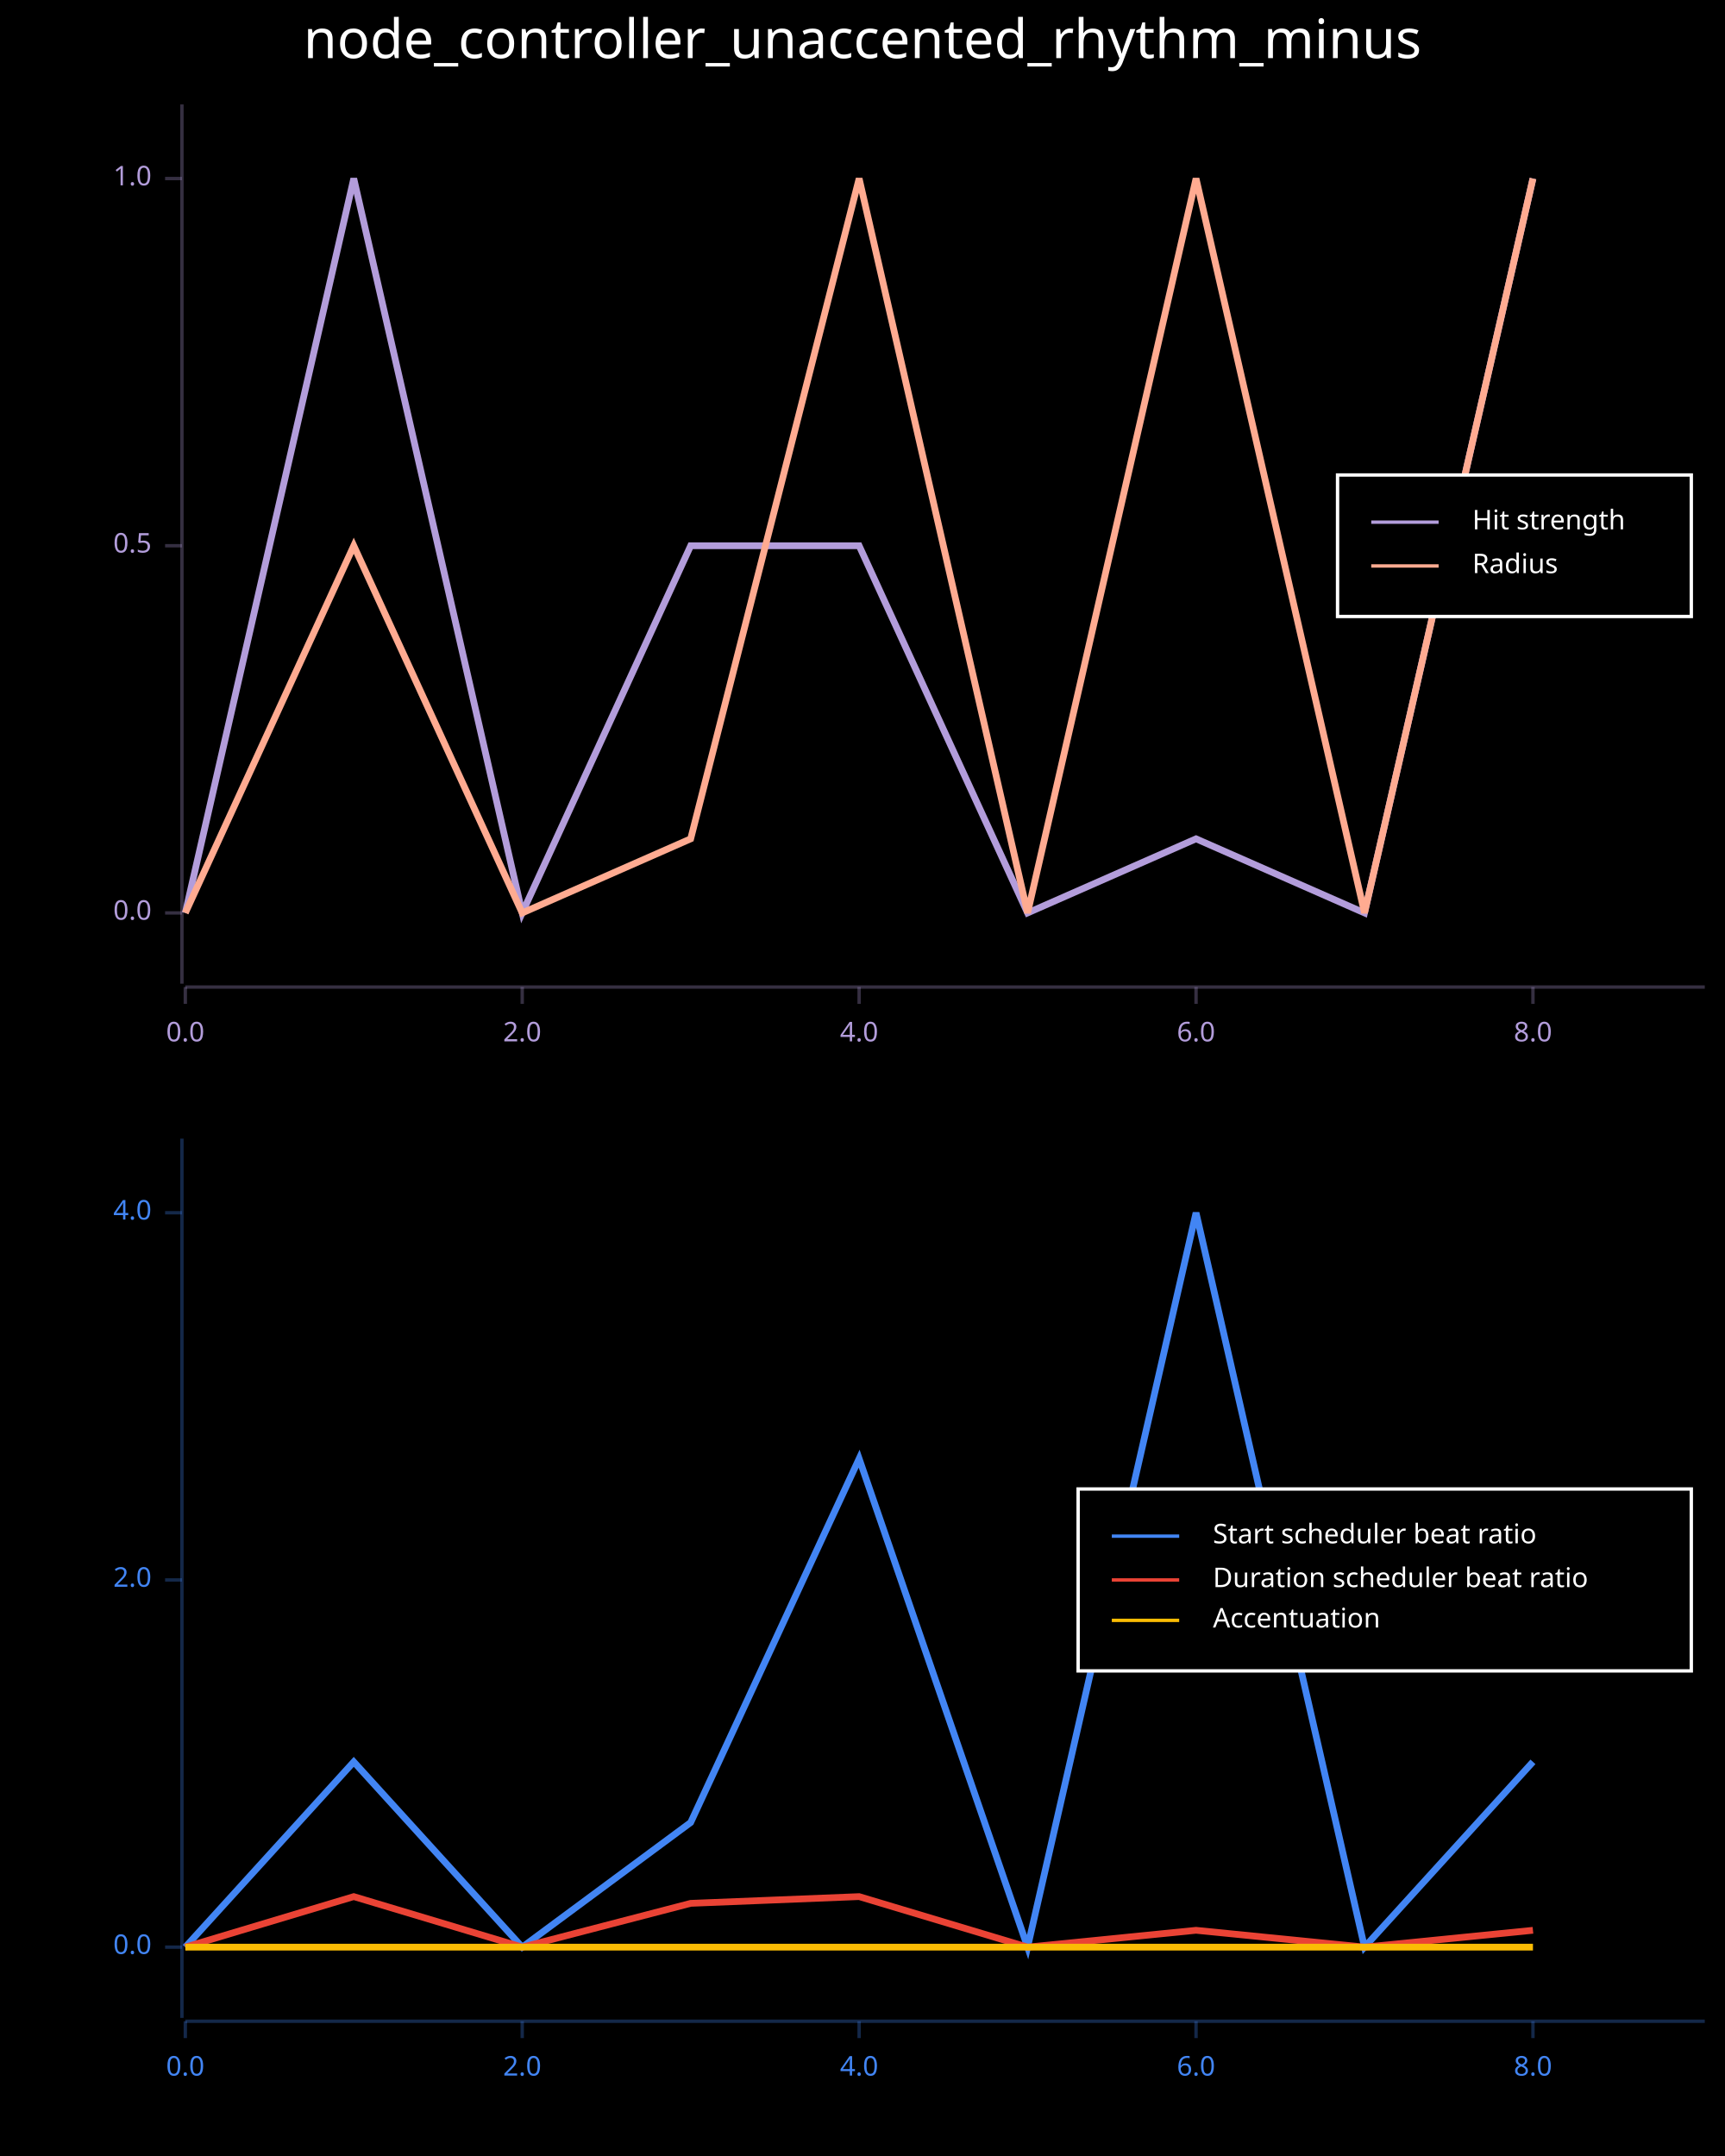
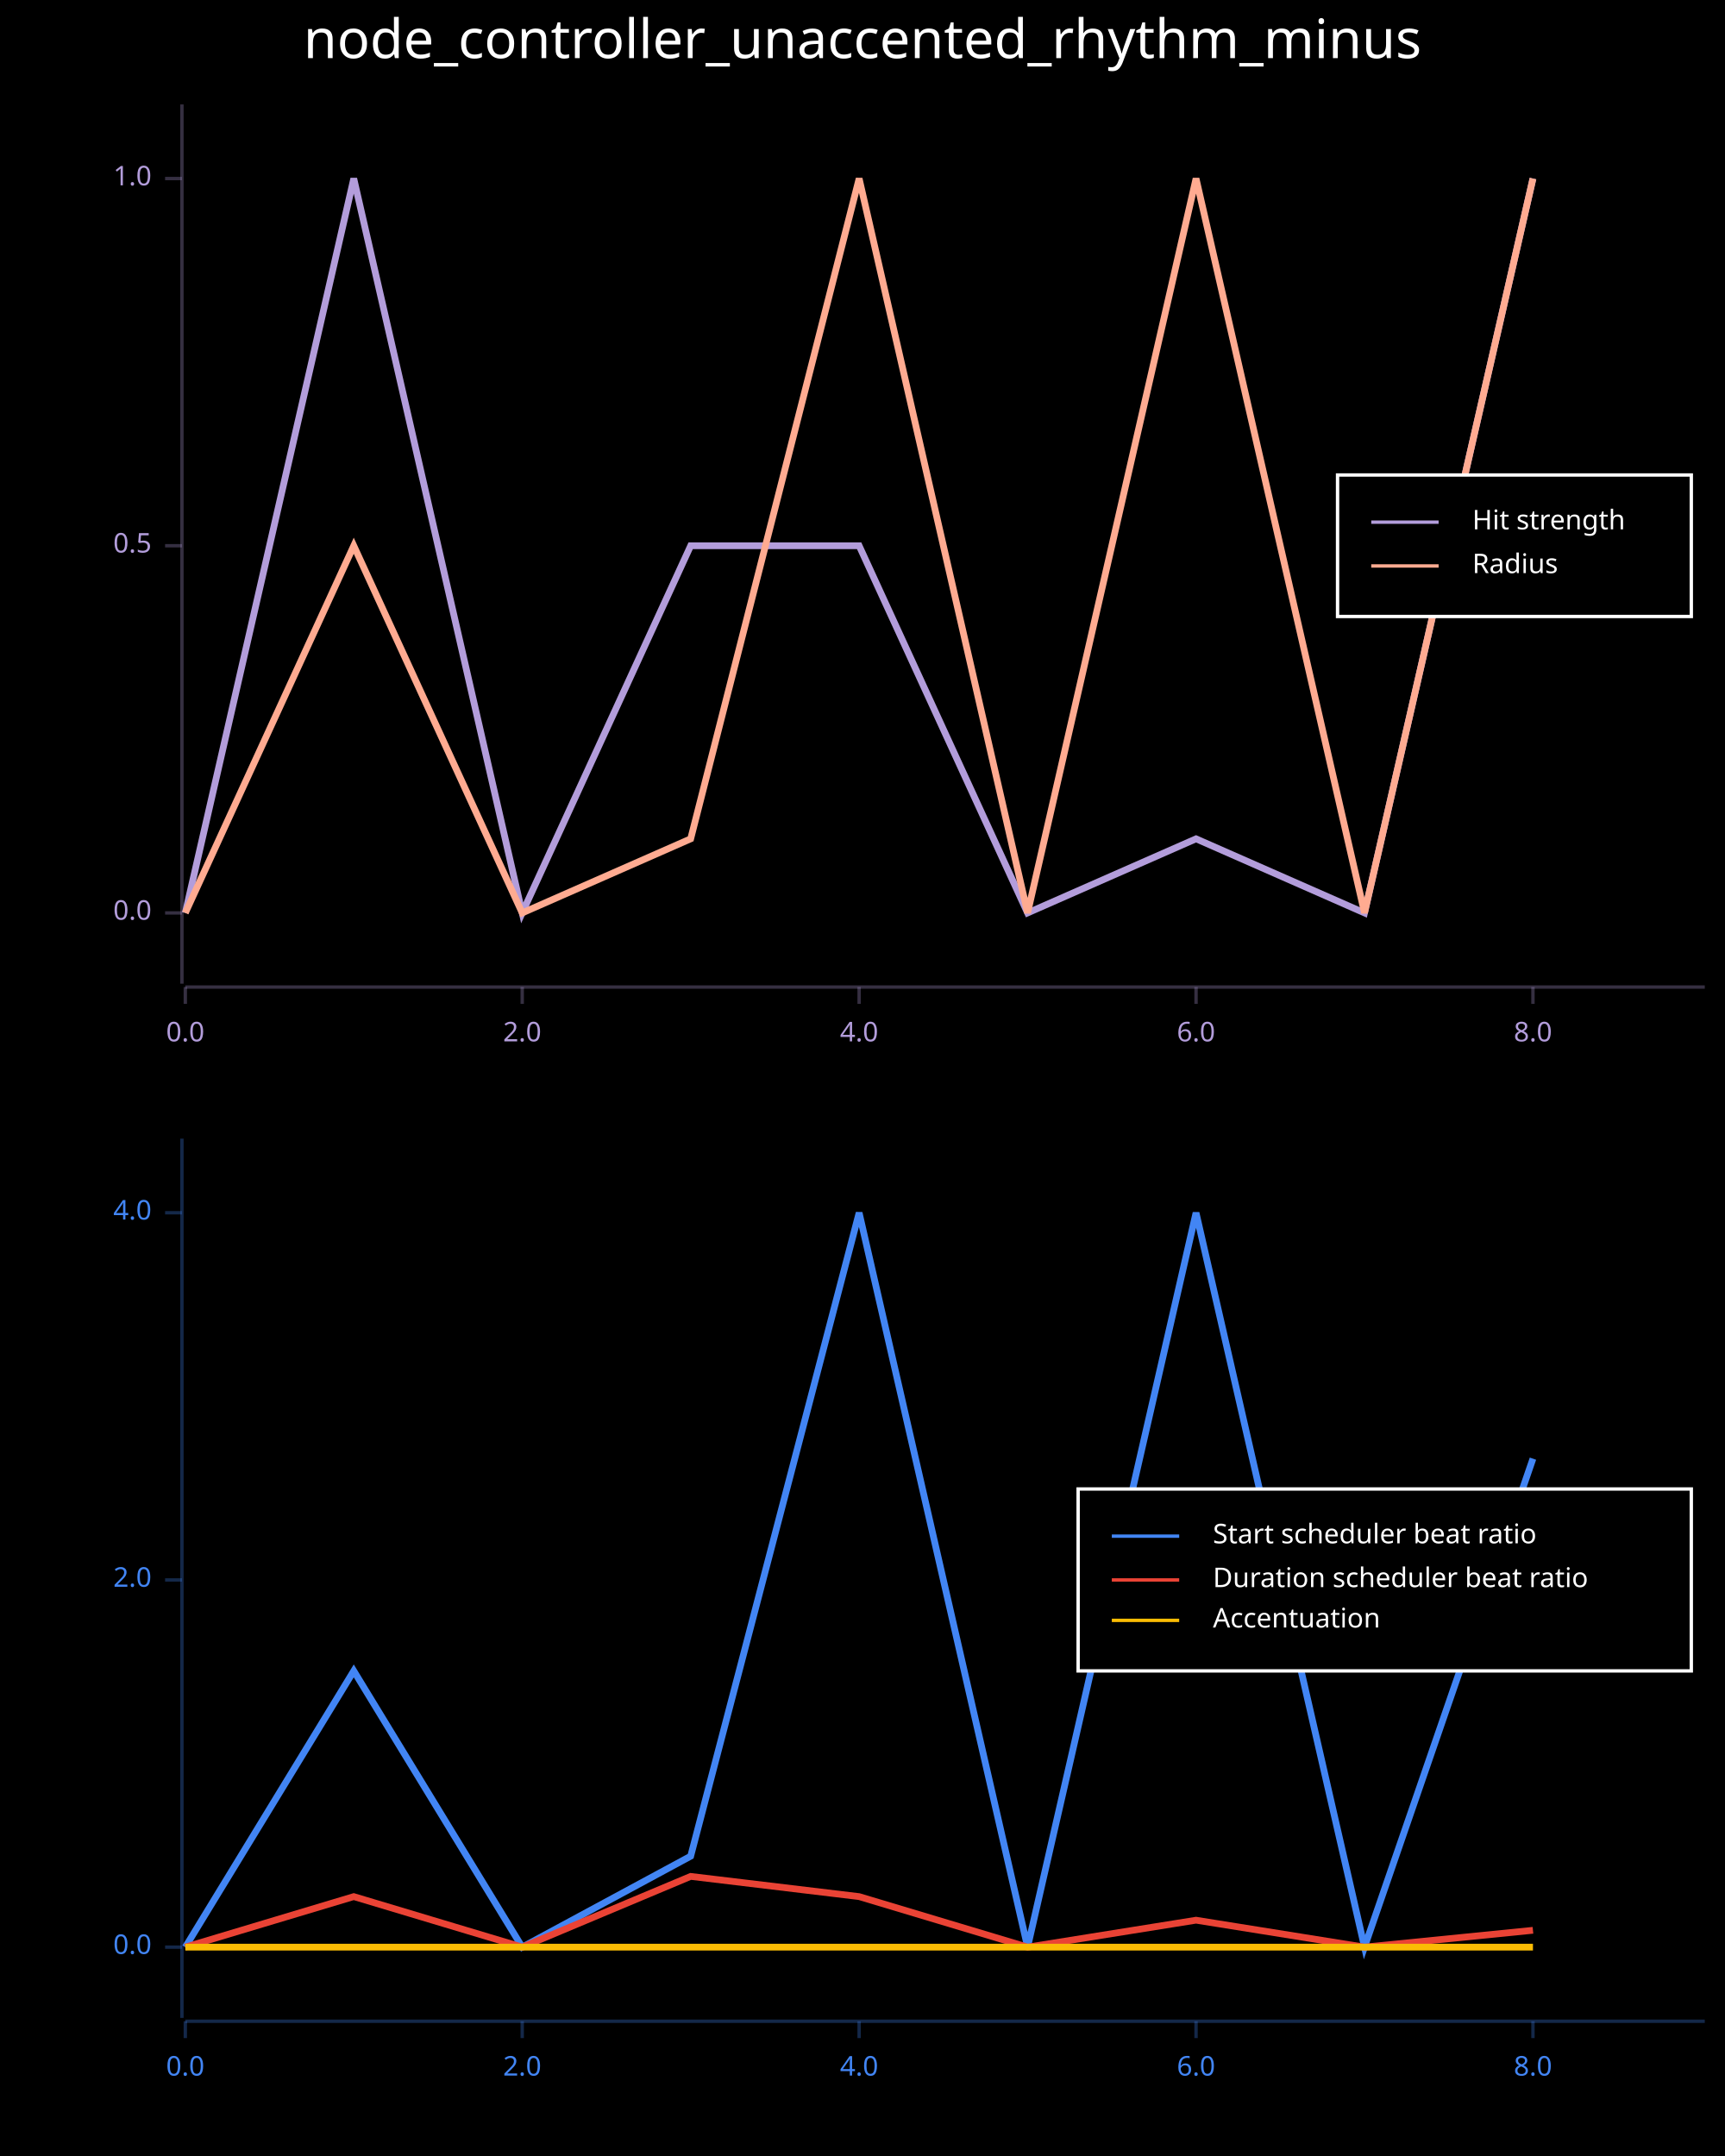
<svg xmlns="http://www.w3.org/2000/svg" width="512" height="640" viewBox="0 0 512 640">
  <rect x="0" y="0" width="512" height="640" opacity="1" fill="#000000" stroke="none" />
  <text x="256" y="5" dy="0.76em" text-anchor="middle" font-family="sans-serif" font-size="16.129" opacity="1" fill="#FFFFFF">
node_controller_unaccented_rhythm_minus
</text>
  <polyline fill="none" opacity="0.3" stroke="#B39DDB" stroke-width="1" points="54,31 54,292 " />
  <text x="45" y="271" dy="0.5ex" text-anchor="end" font-family="sans-serif" font-size="8.065" opacity="1" fill="#B39DDB">
0.0
</text>
  <polyline fill="none" opacity="0.3" stroke="#B39DDB" stroke-width="1" points="49,271 54,271 " />
  <text x="45" y="162" dy="0.5ex" text-anchor="end" font-family="sans-serif" font-size="8.065" opacity="1" fill="#B39DDB">
0.5
</text>
  <polyline fill="none" opacity="0.3" stroke="#B39DDB" stroke-width="1" points="49,162 54,162 " />
  <text x="45" y="53" dy="0.5ex" text-anchor="end" font-family="sans-serif" font-size="8.065" opacity="1" fill="#B39DDB">
1.0
</text>
  <polyline fill="none" opacity="0.3" stroke="#B39DDB" stroke-width="1" points="49,53 54,53 " />
  <polyline fill="none" opacity="0.3" stroke="#B39DDB" stroke-width="1" points="55,293 506,293 " />
  <text x="55" y="303" dy="0.76em" text-anchor="middle" font-family="sans-serif" font-size="8.065" opacity="1" fill="#B39DDB">
0.0
</text>
  <polyline fill="none" opacity="0.3" stroke="#B39DDB" stroke-width="1" points="55,293 55,298 " />
  <text x="155" y="303" dy="0.76em" text-anchor="middle" font-family="sans-serif" font-size="8.065" opacity="1" fill="#B39DDB">
2.0
</text>
  <polyline fill="none" opacity="0.3" stroke="#B39DDB" stroke-width="1" points="155,293 155,298 " />
  <text x="255" y="303" dy="0.76em" text-anchor="middle" font-family="sans-serif" font-size="8.065" opacity="1" fill="#B39DDB">
4.0
</text>
  <polyline fill="none" opacity="0.3" stroke="#B39DDB" stroke-width="1" points="255,293 255,298 " />
  <text x="355" y="303" dy="0.76em" text-anchor="middle" font-family="sans-serif" font-size="8.065" opacity="1" fill="#B39DDB">
6.0
</text>
  <polyline fill="none" opacity="0.3" stroke="#B39DDB" stroke-width="1" points="355,293 355,298 " />
  <text x="455" y="303" dy="0.76em" text-anchor="middle" font-family="sans-serif" font-size="8.065" opacity="1" fill="#B39DDB">
8.0
</text>
  <polyline fill="none" opacity="0.3" stroke="#B39DDB" stroke-width="1" points="455,293 455,298 " />
  <polyline fill="none" opacity="1" stroke="#B39DDB" stroke-width="2" points="55,271 105,53 155,271 205,162 255,162 305,271 355,249 405,271 455,53 " />
  <polyline fill="none" opacity="1" stroke="#FFAB91" stroke-width="2" points="55,271 105,162 155,271 205,249 255,53 305,271 355,53 405,271 455,53 " />
  <rect x="397" y="141" width="105" height="42" opacity="1" fill="#000000" stroke="none" />
  <rect x="397" y="141" width="105" height="42" opacity="1" fill="none" stroke="#FFFFFF" />
  <text x="437" y="151" dy="0.76em" text-anchor="start" font-family="sans-serif" font-size="8.065" opacity="1" fill="#FFFFFF">
Hit strength
</text>
  <text x="437" y="164" dy="0.76em" text-anchor="start" font-family="sans-serif" font-size="8.065" opacity="1" fill="#FFFFFF">
Radius
</text>
  <polyline fill="none" opacity="1" stroke="#B39DDB" stroke-width="1" points="407,155 427,155 " />
  <polyline fill="none" opacity="1" stroke="#FFAB91" stroke-width="1" points="407,168 427,168 " />
  <polyline fill="none" opacity="0.3" stroke="#4285F4" stroke-width="1" points="54,338 54,599 " />
  <text x="45" y="578" dy="0.5ex" text-anchor="end" font-family="sans-serif" font-size="8.065" opacity="1" fill="#4285F4">
0.0
</text>
  <polyline fill="none" opacity="0.3" stroke="#4285F4" stroke-width="1" points="49,578 54,578 " />
  <text x="45" y="469" dy="0.5ex" text-anchor="end" font-family="sans-serif" font-size="8.065" opacity="1" fill="#4285F4">
2.0
</text>
  <polyline fill="none" opacity="0.3" stroke="#4285F4" stroke-width="1" points="49,469 54,469 " />
  <text x="45" y="360" dy="0.5ex" text-anchor="end" font-family="sans-serif" font-size="8.065" opacity="1" fill="#4285F4">
4.0
</text>
  <polyline fill="none" opacity="0.3" stroke="#4285F4" stroke-width="1" points="49,360 54,360 " />
  <polyline fill="none" opacity="0.3" stroke="#4285F4" stroke-width="1" points="55,600 506,600 " />
  <text x="55" y="610" dy="0.76em" text-anchor="middle" font-family="sans-serif" font-size="8.065" opacity="1" fill="#4285F4">
0.0
</text>
  <polyline fill="none" opacity="0.3" stroke="#4285F4" stroke-width="1" points="55,600 55,605 " />
  <text x="155" y="610" dy="0.76em" text-anchor="middle" font-family="sans-serif" font-size="8.065" opacity="1" fill="#4285F4">
2.0
</text>
  <polyline fill="none" opacity="0.3" stroke="#4285F4" stroke-width="1" points="155,600 155,605 " />
  <text x="255" y="610" dy="0.76em" text-anchor="middle" font-family="sans-serif" font-size="8.065" opacity="1" fill="#4285F4">
4.0
</text>
  <polyline fill="none" opacity="0.3" stroke="#4285F4" stroke-width="1" points="255,600 255,605 " />
  <text x="355" y="610" dy="0.76em" text-anchor="middle" font-family="sans-serif" font-size="8.065" opacity="1" fill="#4285F4">
6.0
</text>
  <polyline fill="none" opacity="0.3" stroke="#4285F4" stroke-width="1" points="355,600 355,605 " />
  <text x="455" y="610" dy="0.76em" text-anchor="middle" font-family="sans-serif" font-size="8.065" opacity="1" fill="#4285F4">
8.0
</text>
  <polyline fill="none" opacity="0.3" stroke="#4285F4" stroke-width="1" points="455,600 455,605 " />
-   <polyline fill="none" opacity="1" stroke="#4285F4" stroke-width="2" points="55,578 105,523 155,578 205,541 255,433 305,578 355,360 405,578 455,523 " />
-   <polyline fill="none" opacity="1" stroke="#EA4335" stroke-width="2" points="55,578 105,563 155,578 205,565 255,563 305,578 355,573 405,578 455,573 " />
+   <polyline fill="none" opacity="1" stroke="#4285F4" stroke-width="2" points="55,578 105,496 155,578 205,551 255,360 305,578 355,360 405,578 455,433 " />
+   <polyline fill="none" opacity="1" stroke="#EA4335" stroke-width="2" points="55,578 105,563 155,578 205,557 255,563 305,578 355,570 405,578 455,573 " />
  <polyline fill="none" opacity="1" stroke="#FBBC04" stroke-width="2" points="55,578 105,578 155,578 205,578 255,578 305,578 355,578 405,578 455,578 " />
  <rect x="320" y="442" width="182" height="54" opacity="1" fill="#000000" stroke="none" />
  <rect x="320" y="442" width="182" height="54" opacity="1" fill="none" stroke="#FFFFFF" />
  <text x="360" y="452" dy="0.76em" text-anchor="start" font-family="sans-serif" font-size="8.065" opacity="1" fill="#FFFFFF">
Start scheduler beat ratio
</text>
  <text x="360" y="465" dy="0.76em" text-anchor="start" font-family="sans-serif" font-size="8.065" opacity="1" fill="#FFFFFF">
Duration scheduler beat ratio
</text>
  <text x="360" y="477" dy="0.76em" text-anchor="start" font-family="sans-serif" font-size="8.065" opacity="1" fill="#FFFFFF">
Accentuation
</text>
  <polyline fill="none" opacity="1" stroke="#4285F4" stroke-width="1" points="330,456 350,456 " />
  <polyline fill="none" opacity="1" stroke="#EA4335" stroke-width="1" points="330,469 350,469 " />
  <polyline fill="none" opacity="1" stroke="#FBBC04" stroke-width="1" points="330,481 350,481 " />
</svg>
